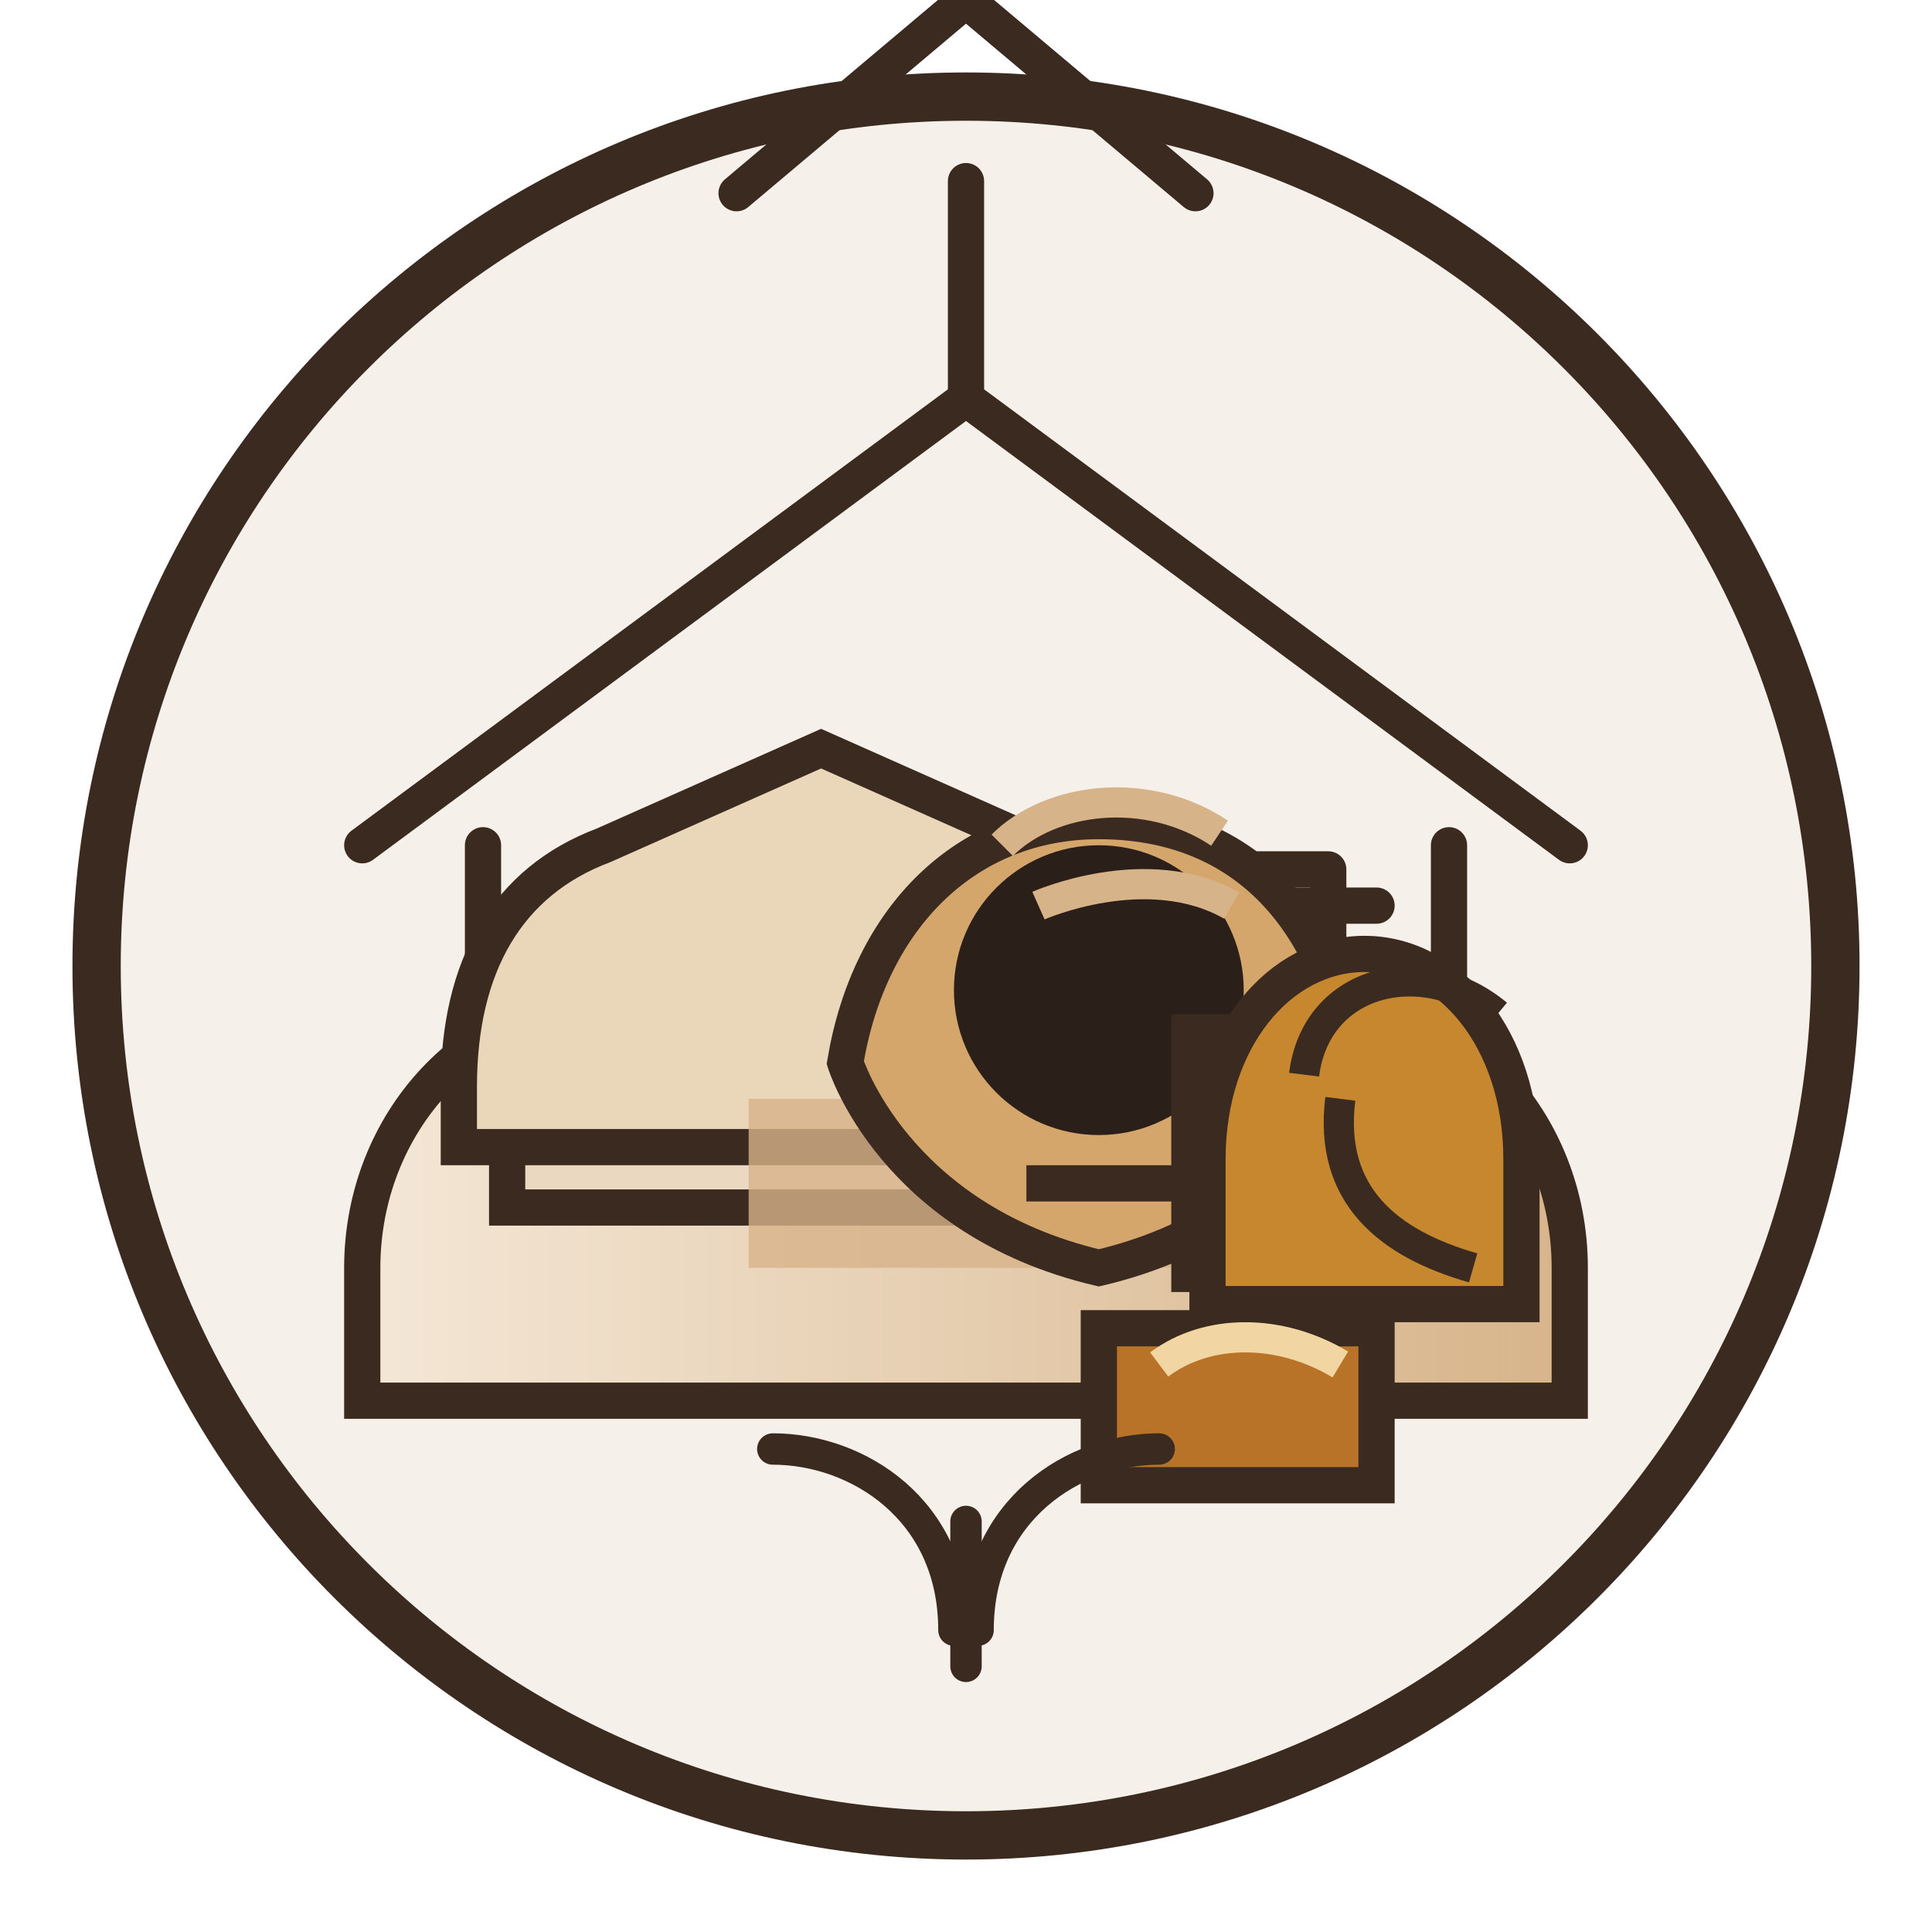
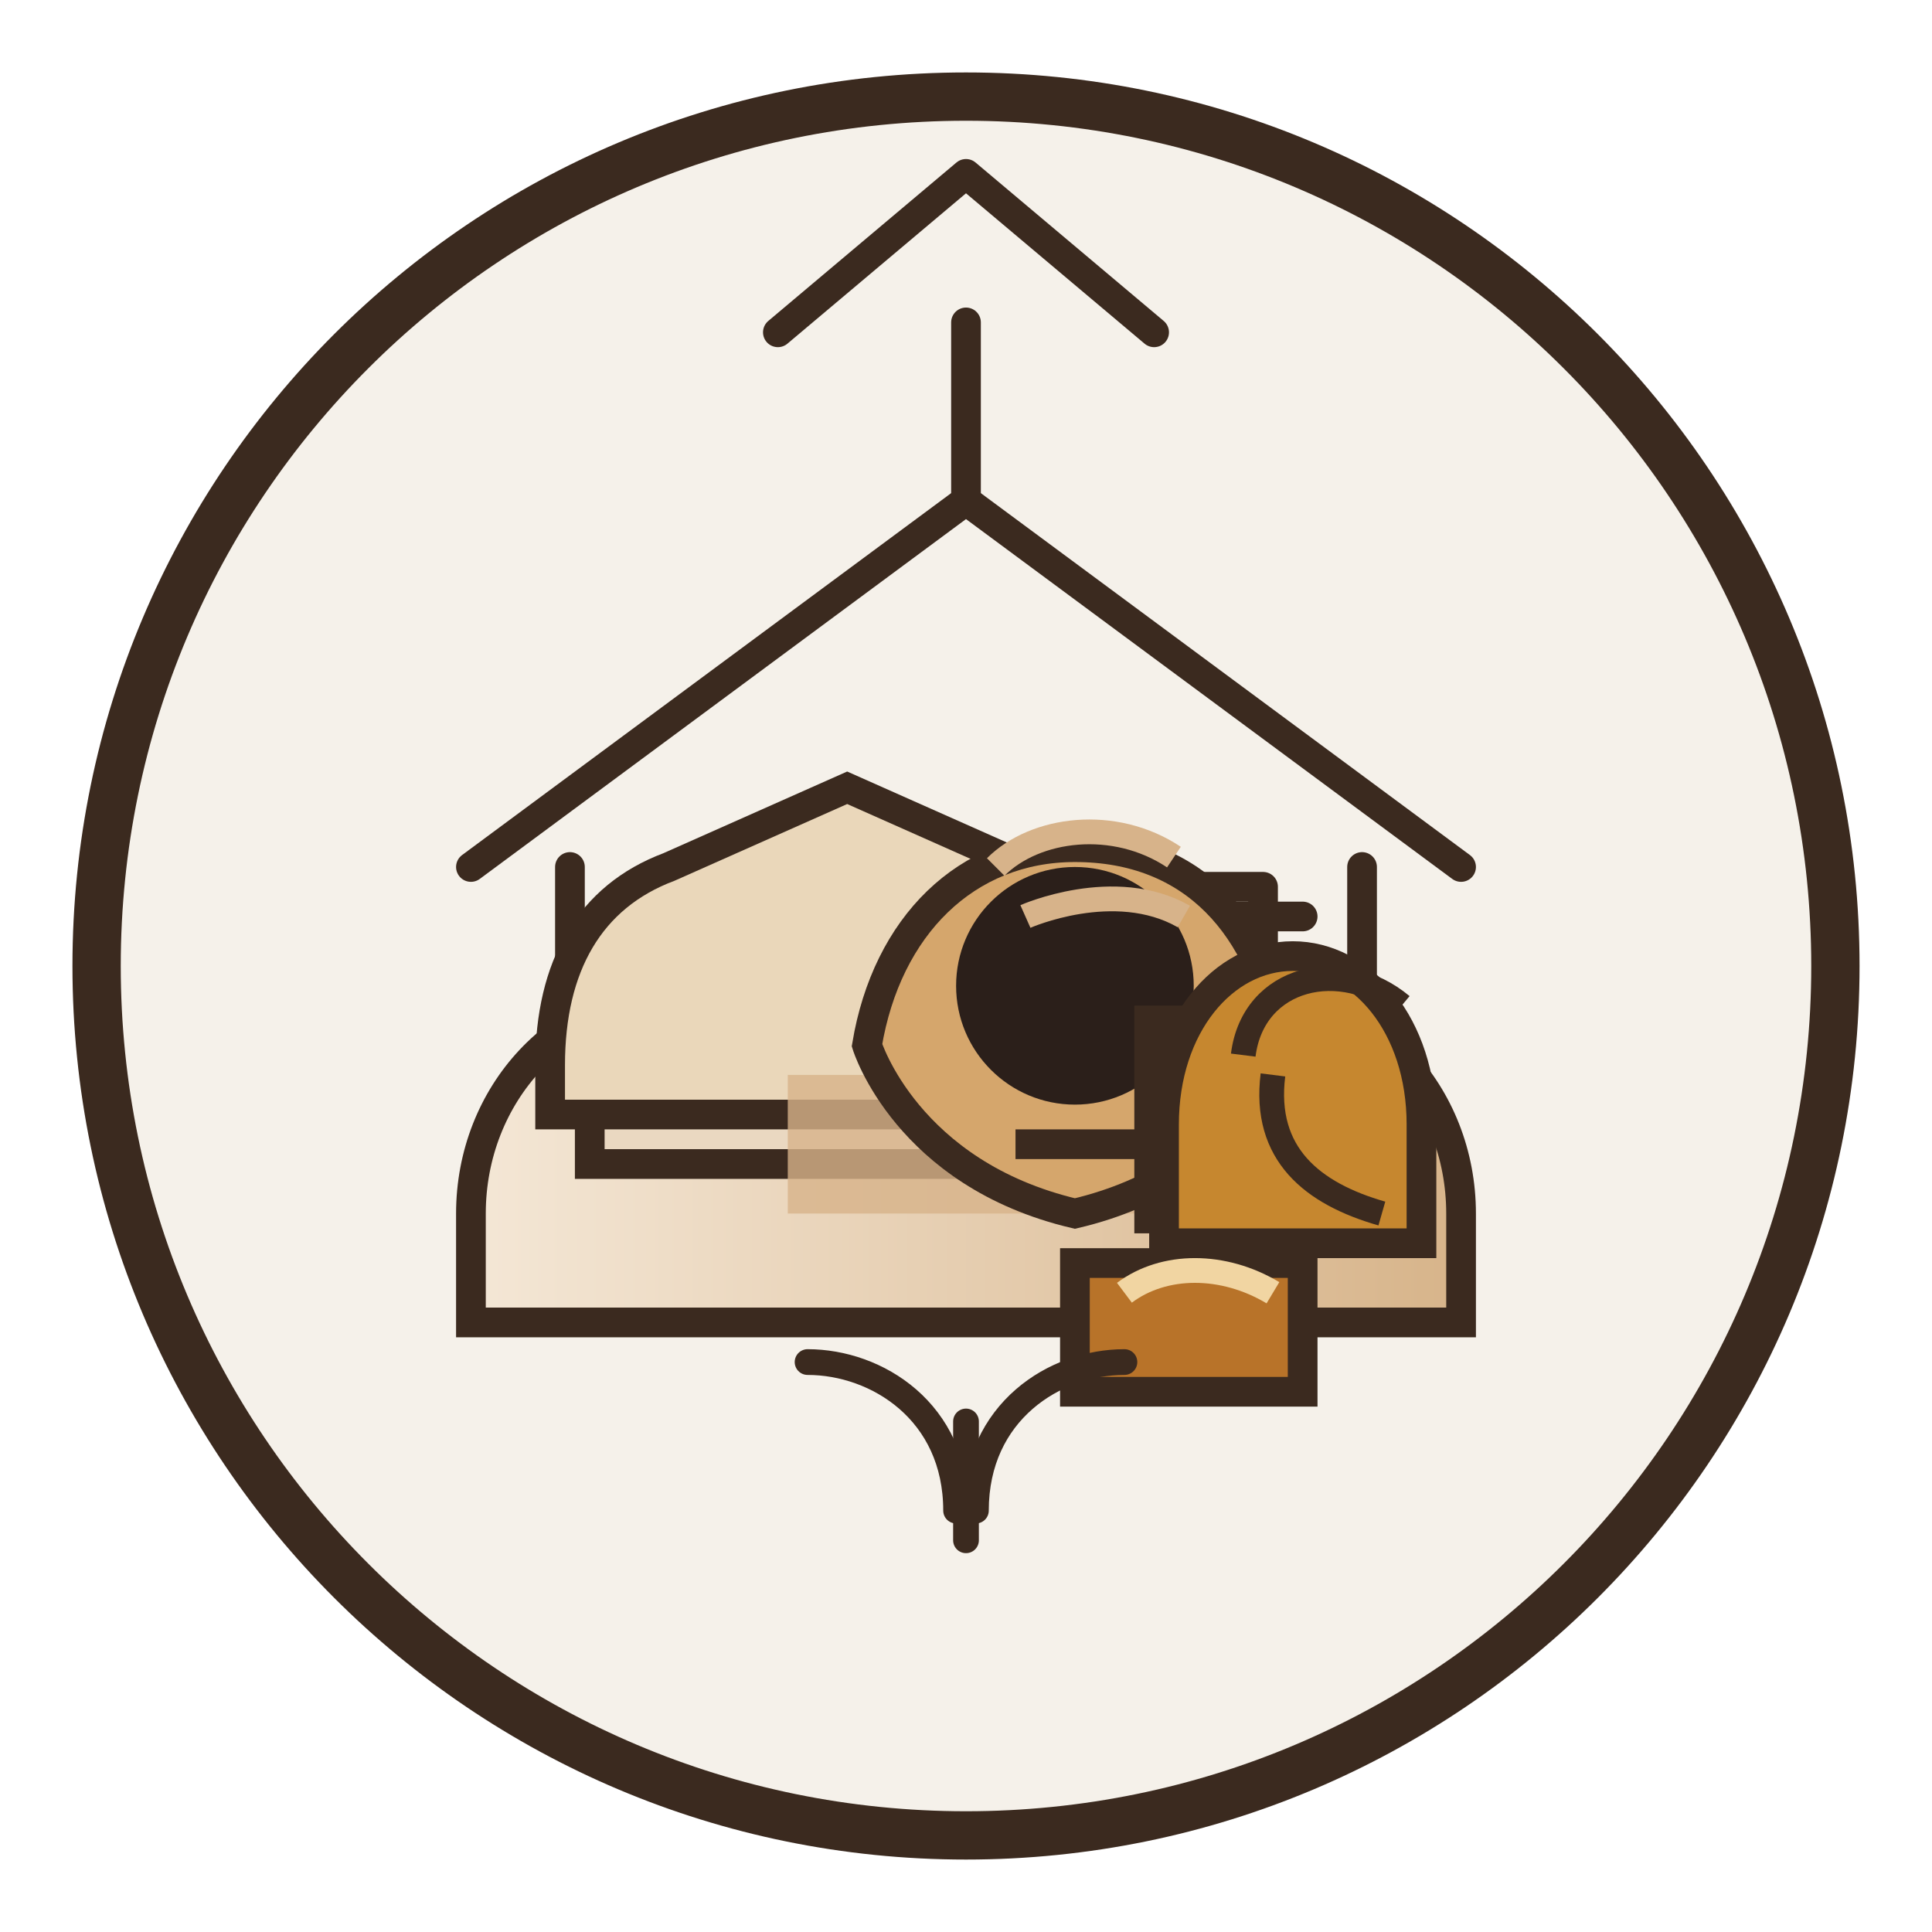
<svg xmlns="http://www.w3.org/2000/svg" viewBox="0 0 160 160" role="img" aria-labelledby="title desc">
  <defs>
    <linearGradient id="gold" x1="0" x2="1">
      <stop offset="0%" stop-color="#d9b56c" />
      <stop offset="100%" stop-color="#b8852d" />
    </linearGradient>
    <linearGradient id="sand" x1="0" x2="1">
      <stop offset="0%" stop-color="#f4e7d6" />
      <stop offset="100%" stop-color="#d7b48a" />
    </linearGradient>
  </defs>
  <circle cx="80" cy="80" r="72" fill="#f5f1ea" stroke="#3b2a1f" stroke-width="4" />
-   <g stroke="#3b2a1f" stroke-width="3" stroke-linecap="round" stroke-linejoin="round" fill="none">
-     <path d="M30 70 L80 33 L130 70" />
-     <path d="M40 70 V110 H120 V70" />
-     <path d="M50 110 V72 H110 V110" />
-     <path d="M80 33 V15" />
-     <path d="M61 16 L80 0 L99 16" />
-     <path d="M46 75 H114" />
-   </g>
-   <g>
-     <path d="M30 105c0-12 9-22 21-22h58c12 0 21 10 21 22v11H30v-11Z" fill="url(#sand)" stroke="#3b2a1f" stroke-width="3" />
-     <path d="M42 86c7-9 23-14 38-14s31 5 38 14v14H42V86Z" fill="#ead8c1" stroke="#3b2a1f" stroke-width="3" />
-     <path d="M38 90c0-10 4-17 12-20l18-8 18 8c8 3 12 10 12 20v5H38v-5Z" fill="#ead7ba" stroke="#3b2a1f" stroke-width="3" />
-     <path d="M62 91h36v14H62z" fill="#d7b38a" opacity="0.8" />
-   </g>
-   <g transform="translate(0 3)">
-     <path d="M112 85c-2-12-9-20-21-20-11 0-19 8-21 20 0 0 4 13 21 17 17-4 21-17 21-17Z" fill="#d5a66c" stroke="#3b2a1f" stroke-width="3" />
-     <circle cx="91" cy="79" r="12" fill="#2b1f1a" />
-     <path d="M83 67c4-4 12-5 18-1" stroke="#d7b38a" stroke-width="2.5" fill="none" />
-     <path d="M86 72c0 0 9-4 16 0" stroke="#d7b38a" stroke-width="2.5" fill="none" />
-     <path d="M85 95h18" stroke="#3b2a1f" stroke-width="3" />
-   </g>
-   <g>
-     <path d="M103 107h-6v-23h6z" fill="#3b2a1f" />
-     <path d="M91 110h23v13H91z" fill="#b87329" stroke="#3b2a1f" stroke-width="3" />
-     <path d="M96 113c4-3 10-3 15 0" stroke="#f1d5a2" stroke-width="2.5" fill="none" />
-     <path d="M100 96c0-10 6-17 13-17s13 7 13 17v12h-26v-12Z" fill="#c6872f" stroke="#3b2a1f" stroke-width="3" />
-     <path d="M108 89c1-8 10-10 16-5" stroke="#3b2a1f" stroke-width="2.5" fill="none" />
-     <path d="M111 91c-1 8 4 12 11 14" stroke="#3b2a1f" stroke-width="2.5" fill="none" />
-   </g>
-   <g stroke="#3b2a1f" stroke-width="2.6" fill="none" stroke-linecap="round" stroke-linejoin="round">
-     <path d="M64 120c7 0 15 5 15 15" />
-     <path d="M96 120c-7 0-15 5-15 15" />
-     <path d="M80 126v12" />
+   <g transform="translate(80 80) scale(0.82) translate(-80 -80)">
+     <g stroke="#3b2a1f" stroke-width="3" stroke-linecap="round" stroke-linejoin="round" fill="none">
+       <path d="M30 70 L80 33 L130 70" />
+       <path d="M40 70 V110 H120 V70" />
+       <path d="M50 110 V72 H110 V110" />
+       <path d="M80 33 V15" />
+       <path d="M61 16 L80 0 L99 16" />
+       <path d="M46 75 H114" />
+     </g>
+     <g>
+       <path d="M30 105c0-12 9-22 21-22h58c12 0 21 10 21 22v11H30v-11Z" fill="url(#sand)" stroke="#3b2a1f" stroke-width="3" />
+       <path d="M42 86c7-9 23-14 38-14s31 5 38 14v14H42V86Z" fill="#ead8c1" stroke="#3b2a1f" stroke-width="3" />
+       <path d="M38 90c0-10 4-17 12-20l18-8 18 8c8 3 12 10 12 20v5H38v-5Z" fill="#ead7ba" stroke="#3b2a1f" stroke-width="3" />
+       <path d="M62 91h36v14H62z" fill="#d7b38a" opacity="0.8" />
+     </g>
+     <g transform="translate(0 3)">
+       <path d="M112 85c-2-12-9-20-21-20-11 0-19 8-21 20 0 0 4 13 21 17 17-4 21-17 21-17Z" fill="#d5a66c" stroke="#3b2a1f" stroke-width="3" />
+       <circle cx="91" cy="79" r="12" fill="#2b1f1a" />
+       <path d="M83 67c4-4 12-5 18-1" stroke="#d7b38a" stroke-width="2.5" fill="none" />
+       <path d="M86 72c0 0 9-4 16 0" stroke="#d7b38a" stroke-width="2.5" fill="none" />
+       <path d="M85 95h18" stroke="#3b2a1f" stroke-width="3" />
+     </g>
+     <g>
+       <path d="M103 107h-6v-23h6z" fill="#3b2a1f" />
+       <path d="M91 110h23v13H91z" fill="#b87329" stroke="#3b2a1f" stroke-width="3" />
+       <path d="M96 113c4-3 10-3 15 0" stroke="#f1d5a2" stroke-width="2.5" fill="none" />
+       <path d="M100 96c0-10 6-17 13-17s13 7 13 17v12h-26v-12Z" fill="#c6872f" stroke="#3b2a1f" stroke-width="3" />
+       <path d="M108 89c1-8 10-10 16-5" stroke="#3b2a1f" stroke-width="2.5" fill="none" />
+       <path d="M111 91c-1 8 4 12 11 14" stroke="#3b2a1f" stroke-width="2.5" fill="none" />
+     </g>
+     <g stroke="#3b2a1f" stroke-width="2.6" fill="none" stroke-linecap="round" stroke-linejoin="round">
+       <path d="M64 120c7 0 15 5 15 15" />
+       <path d="M96 120c-7 0-15 5-15 15" />
+       <path d="M80 126v12" />
+     </g>
  </g>
</svg>
